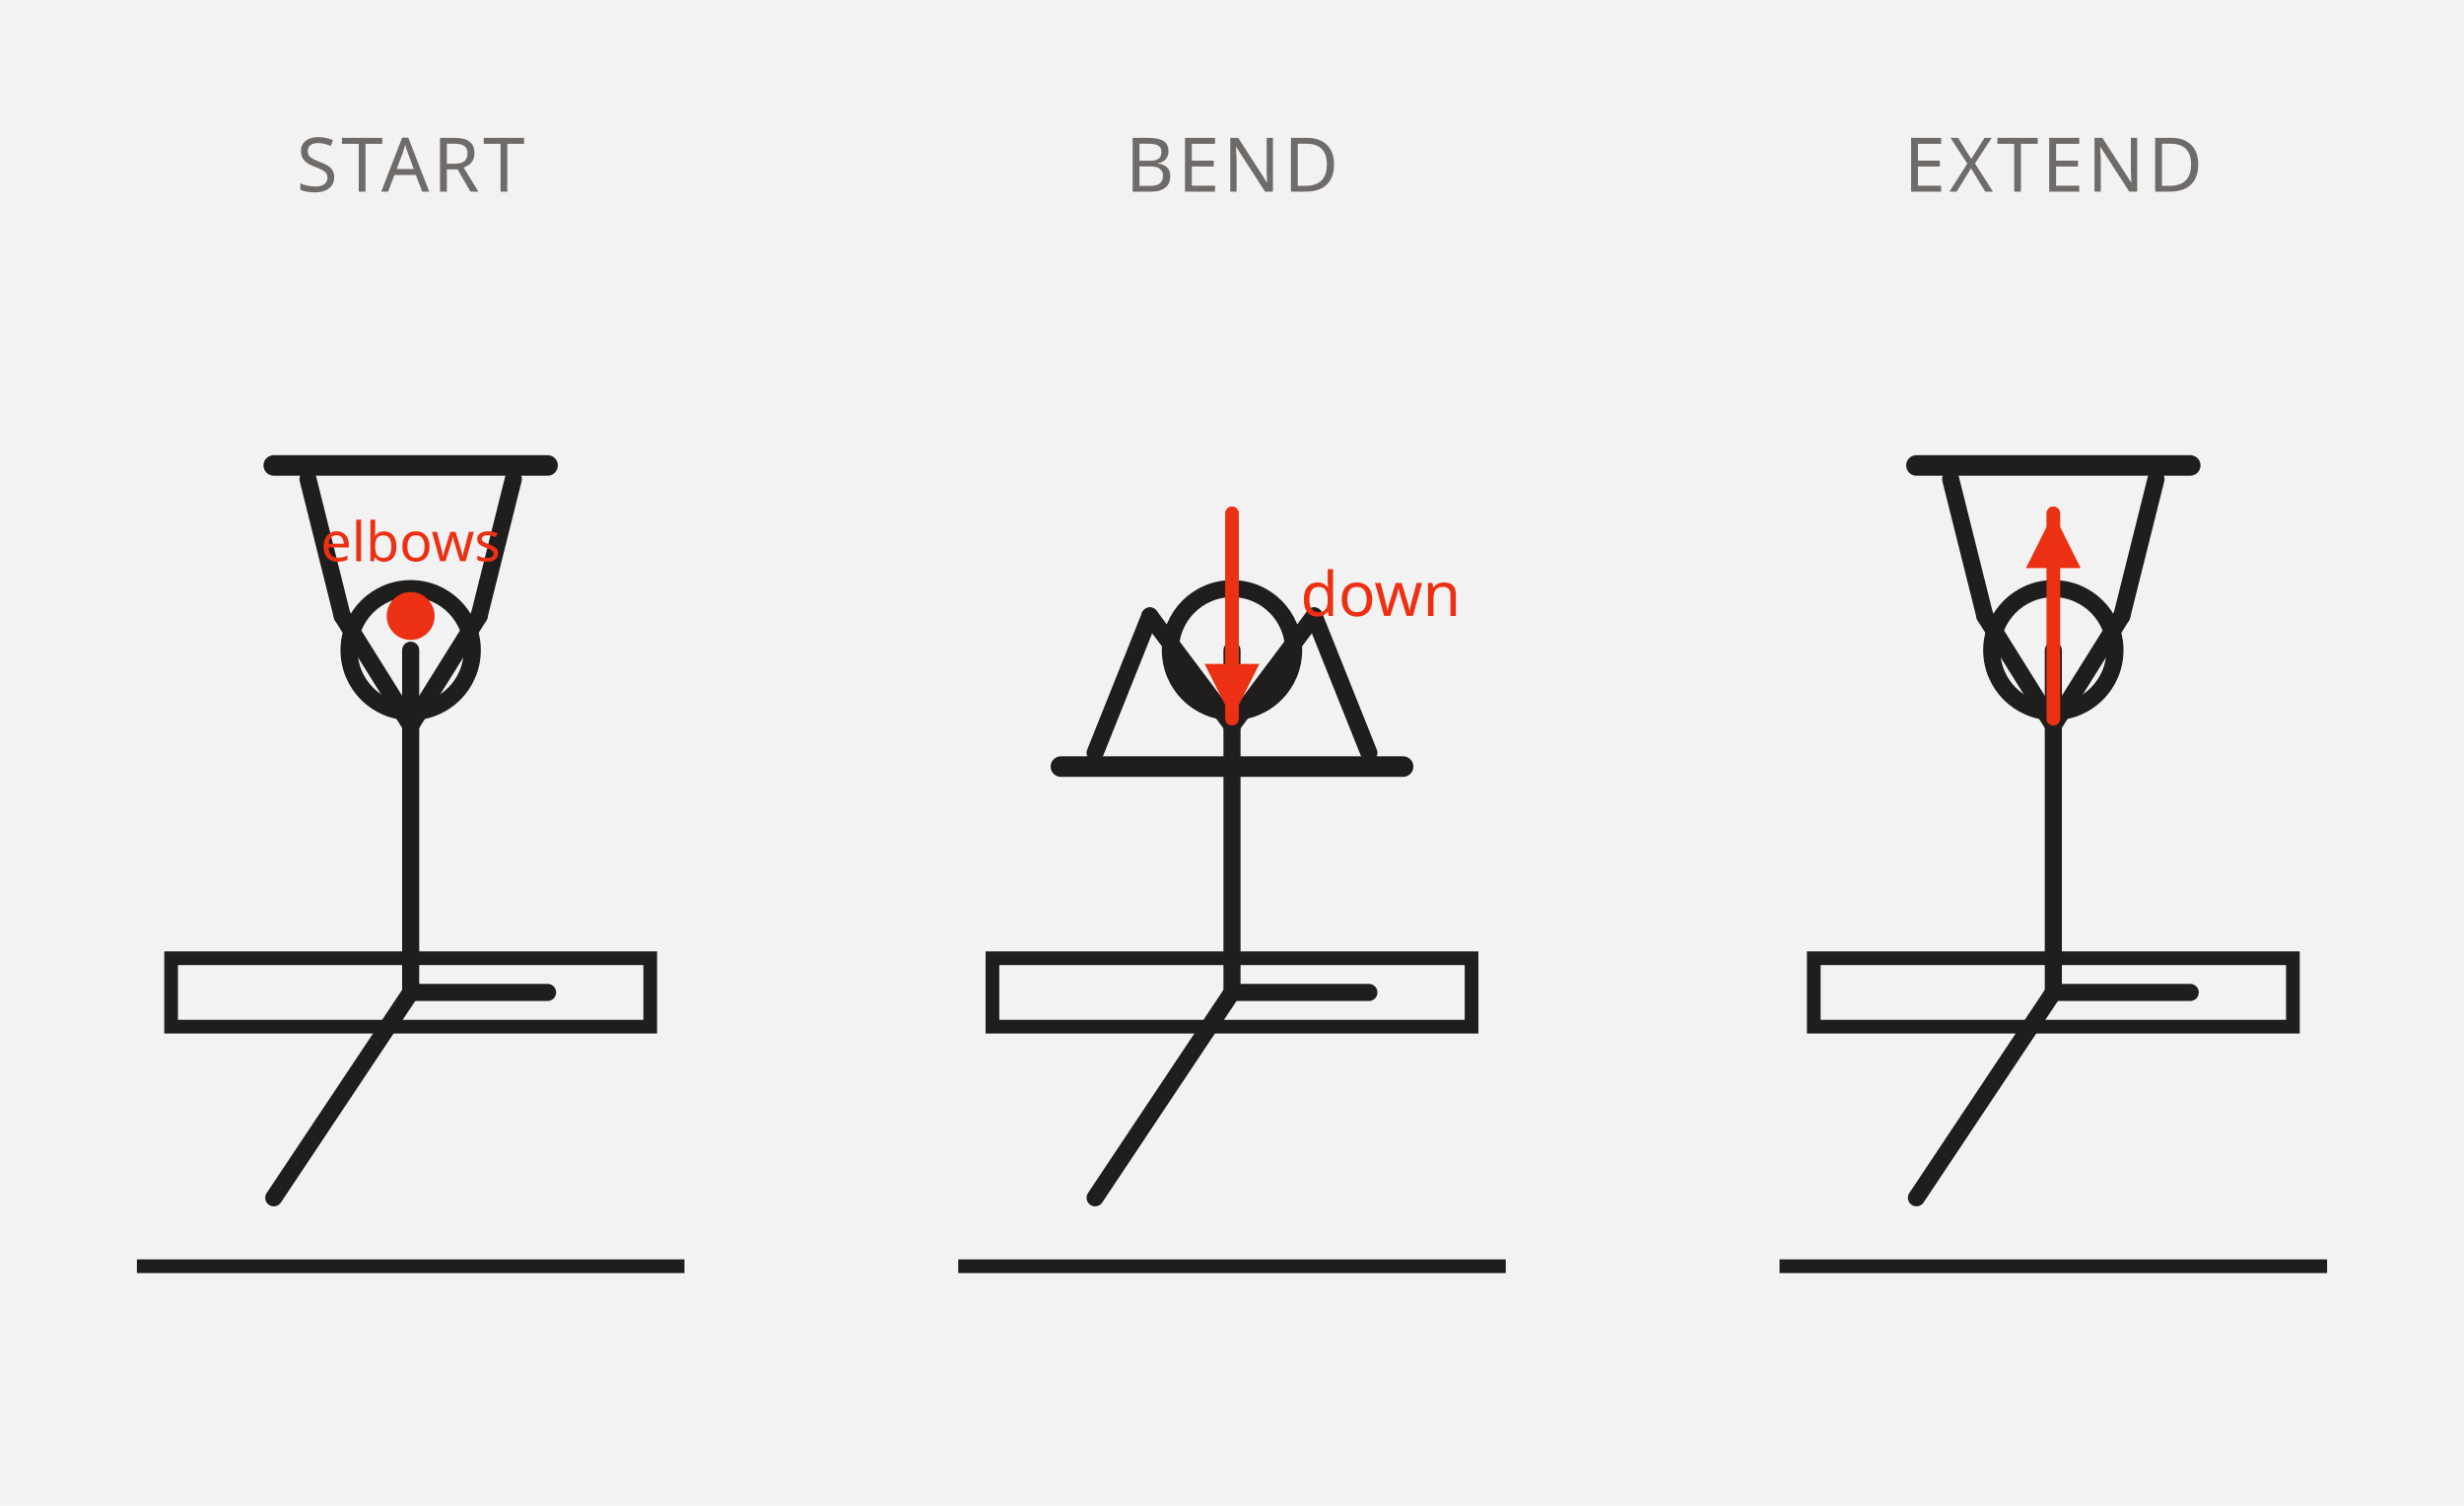
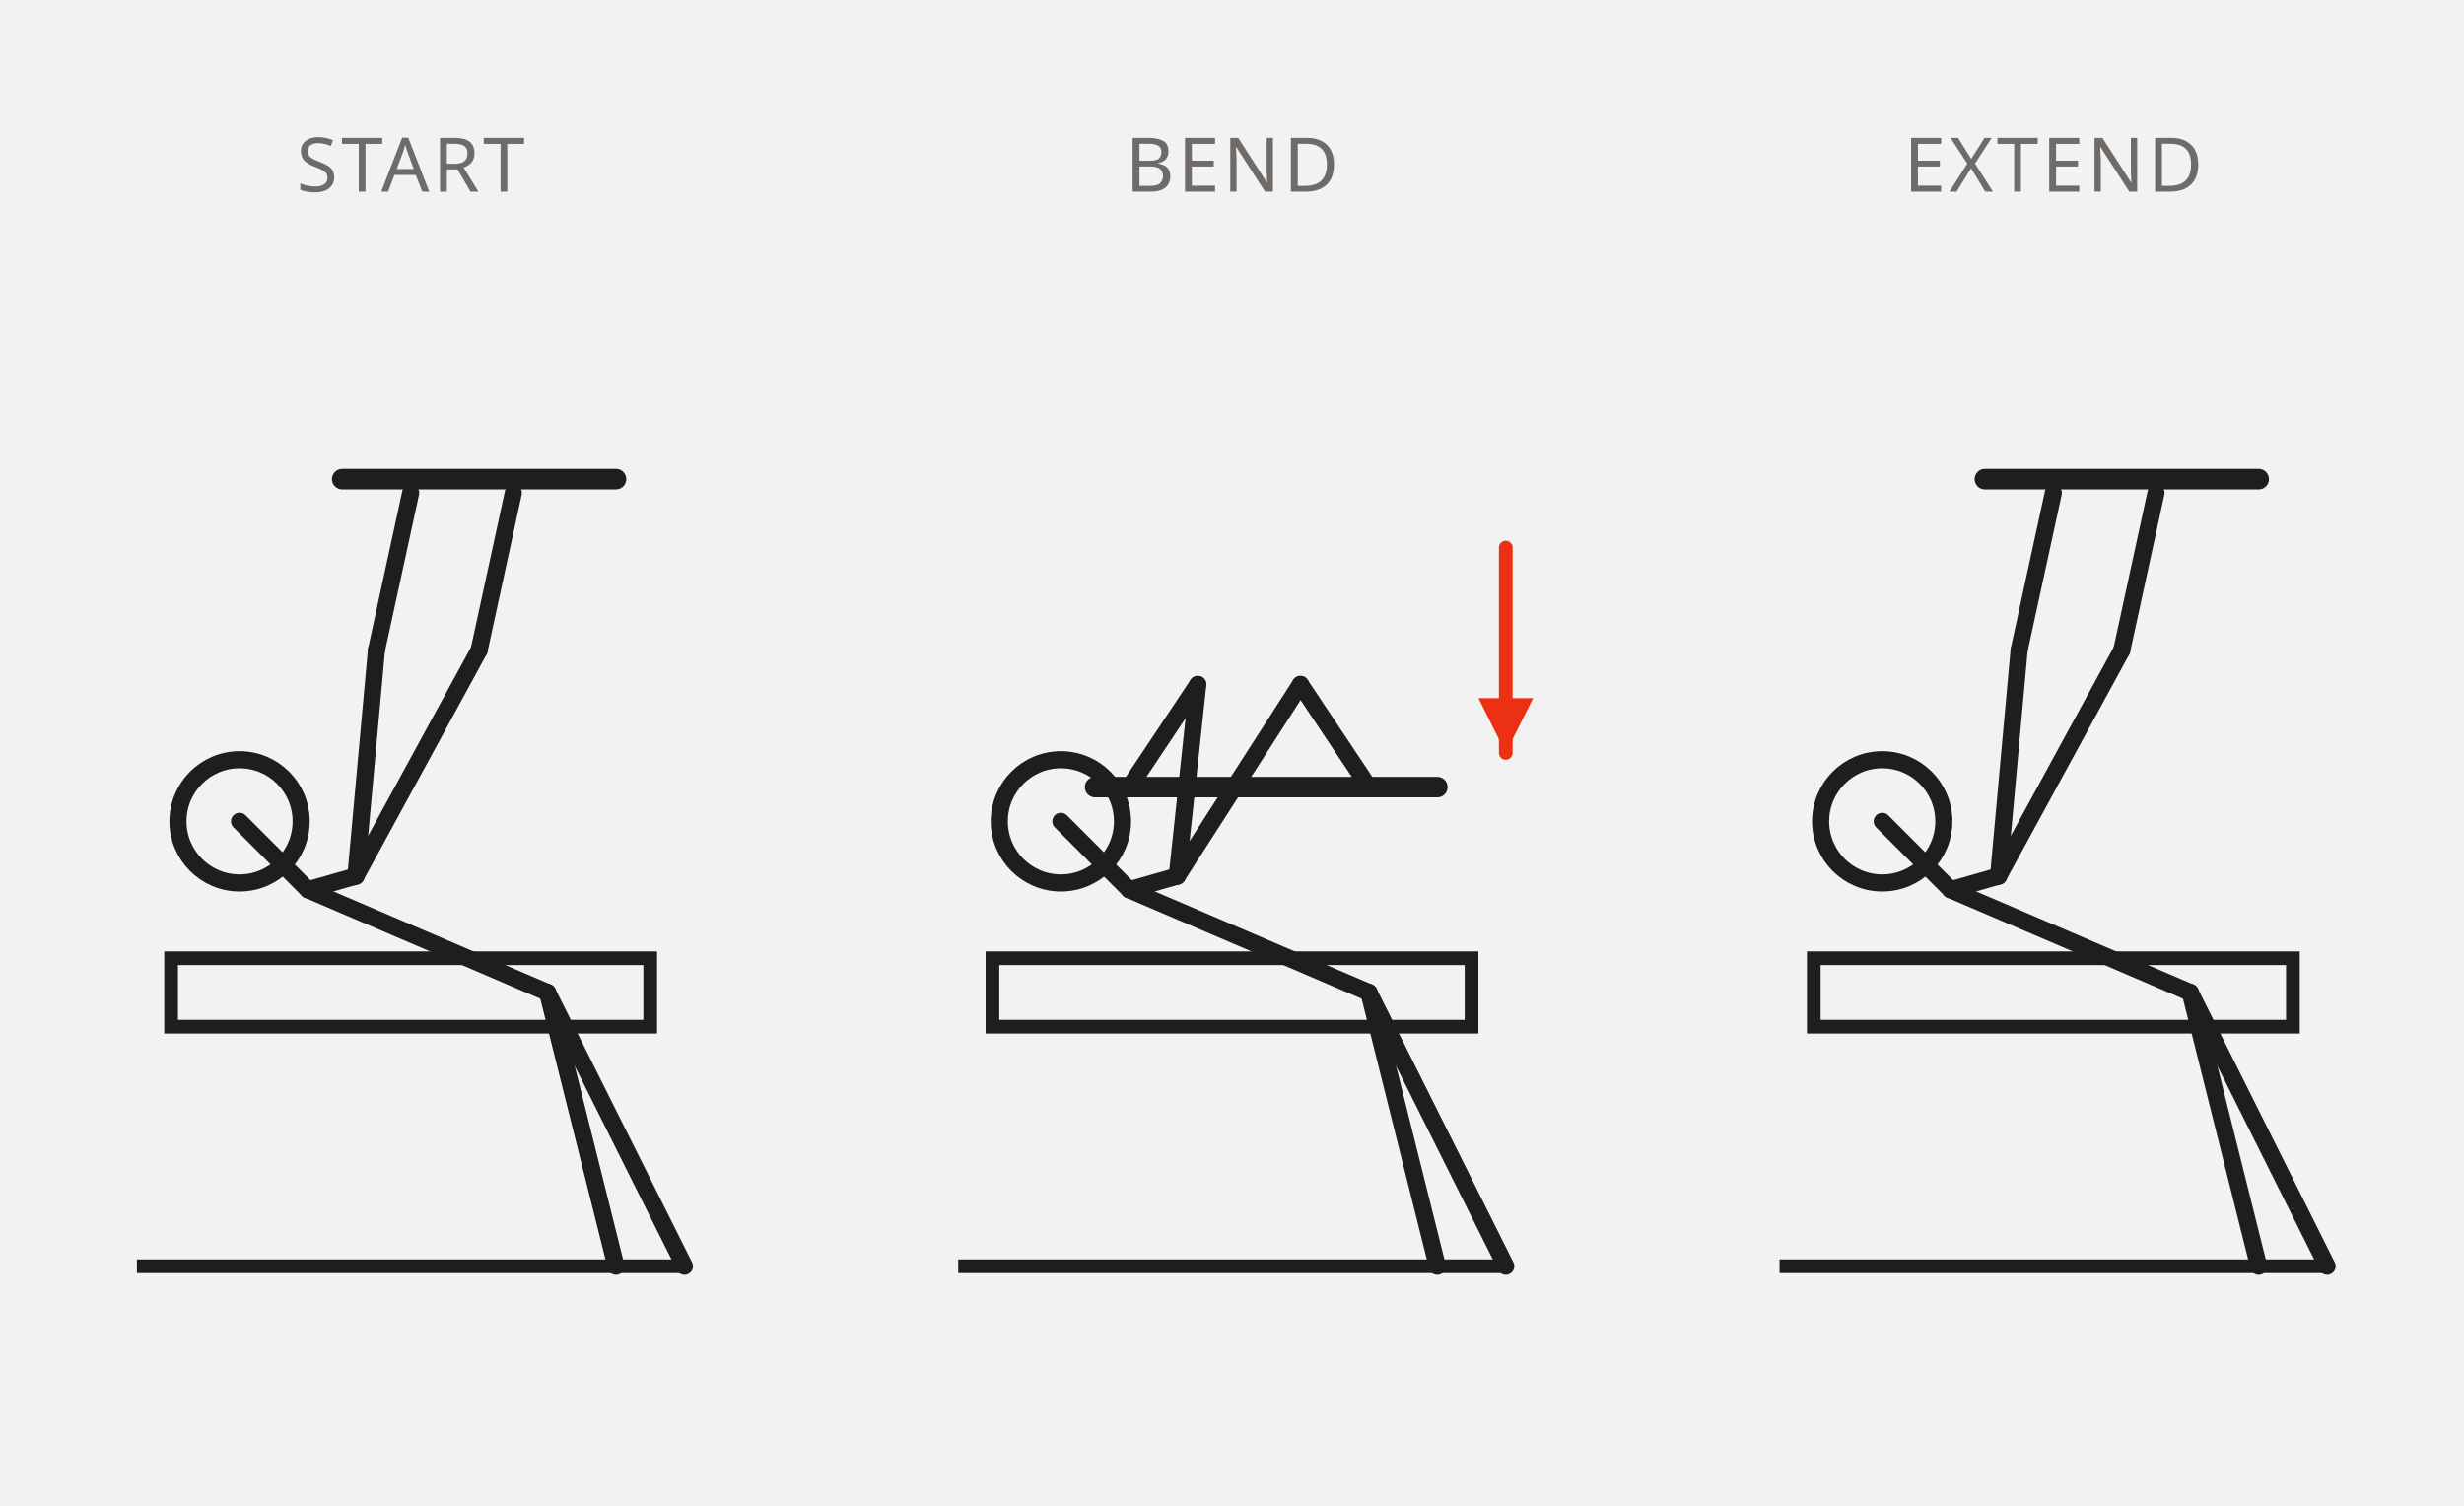
- <svg xmlns="http://www.w3.org/2000/svg" viewBox="0 0 360 220" fill="none" role="img" aria-label="Skull crusher form: start, bend elbows, extend">
+ <svg xmlns="http://www.w3.org/2000/svg" viewBox="0 0 360 220" fill="none" role="img" aria-label="skull-crusher form">
  <rect width="360" height="220" fill="#f3f2f2" />
  <text x="60" y="28" text-anchor="middle" fill="#6f6b69" font-family="Archivo, system-ui, sans-serif" font-size="11" letter-spacing="0.5">START</text>
  <text x="180" y="28" text-anchor="middle" fill="#6f6b69" font-family="Archivo, system-ui, sans-serif" font-size="11" letter-spacing="0.5">BEND</text>
  <text x="300" y="28" text-anchor="middle" fill="#6f6b69" font-family="Archivo, system-ui, sans-serif" font-size="11" letter-spacing="0.5">EXTEND</text>
  <line x1="20" y1="185" x2="100" y2="185" stroke="#201e1d" stroke-width="2" />
  <line x1="140" y1="185" x2="220" y2="185" stroke="#201e1d" stroke-width="2" />
  <line x1="260" y1="185" x2="340" y2="185" stroke="#201e1d" stroke-width="2" />
+   <rect x="25" y="140" width="70" height="10" fill="none" stroke="#201e1d" stroke-width="2" />
  <g stroke="#201e1d" stroke-width="2.5" stroke-linecap="round" stroke-linejoin="round" fill="none">
-     <circle cx="60" cy="95" r="9" />
-     <line x1="60" y1="95" x2="60" y2="106" />
-     <line x1="60" y1="106" x2="60" y2="145" />
-     <line x1="60" y1="106" x2="60" y2="106" />
-     <line x1="60" y1="106" x2="60" y2="106" />
-     <line x1="60" y1="106" x2="50" y2="90" />
-     <line x1="50" y1="90" x2="45" y2="70" />
-     <line x1="60" y1="106" x2="70" y2="90" />
-     <line x1="70" y1="90" x2="75" y2="70" />
-     <line x1="60" y1="145" x2="40" y2="175" />
-     <line x1="60" y1="145" x2="80" y2="145" />
+     <circle cx="35" cy="120" r="9" />
+     <line x1="35" y1="120" x2="45" y2="130" />
+     <line x1="45" y1="130" x2="80" y2="145" />
+     <line x1="45" y1="130" x2="52" y2="128" />
+     <line x1="52" y1="128" x2="55" y2="95" />
+     <line x1="55" y1="95" x2="60" y2="72" />
+     <line x1="52" y1="128" x2="70" y2="95" />
+     <line x1="70" y1="95" x2="75" y2="72" />
+     <line x1="80" y1="145" x2="90" y2="185" />
+     <line x1="80" y1="145" x2="100" y2="185" />
  </g>
-   <rect x="25" y="140" width="70" height="10" fill="none" stroke="#201e1d" stroke-width="2" />
-   <line x1="40" y1="68" x2="80" y2="68" stroke="#201e1d" stroke-width="3" stroke-linecap="round" />
-   <circle cx="60" cy="90" r="3.5" fill="#ec3013" />
-   <text x="60" y="82" text-anchor="middle" fill="#ec3013" font-family="Archivo, system-ui, sans-serif" font-size="8">elbows</text>
+   <line x1="50" y1="70" x2="90" y2="70" stroke="#201e1d" stroke-width="3" stroke-linecap="round" />
+   <rect x="145" y="140" width="70" height="10" fill="none" stroke="#201e1d" stroke-width="2" />
  <g stroke="#201e1d" stroke-width="2.5" stroke-linecap="round" stroke-linejoin="round" fill="none">
-     <circle cx="180" cy="95" r="9" />
-     <line x1="180" y1="95" x2="180" y2="106" />
-     <line x1="180" y1="106" x2="180" y2="145" />
-     <line x1="180" y1="106" x2="180" y2="106" />
-     <line x1="180" y1="106" x2="180" y2="106" />
-     <line x1="180" y1="106" x2="168" y2="90" />
-     <line x1="168" y1="90" x2="160" y2="110" />
-     <line x1="180" y1="106" x2="192" y2="90" />
-     <line x1="192" y1="90" x2="200" y2="110" />
-     <line x1="180" y1="145" x2="160" y2="175" />
-     <line x1="180" y1="145" x2="200" y2="145" />
+     <circle cx="155" cy="120" r="9" />
+     <line x1="155" y1="120" x2="165" y2="130" />
+     <line x1="165" y1="130" x2="200" y2="145" />
+     <line x1="165" y1="130" x2="172" y2="128" />
+     <line x1="172" y1="128" x2="175" y2="100" />
+     <line x1="175" y1="100" x2="165" y2="115" />
+     <line x1="172" y1="128" x2="190" y2="100" />
+     <line x1="190" y1="100" x2="200" y2="115" />
+     <line x1="200" y1="145" x2="210" y2="185" />
+     <line x1="200" y1="145" x2="220" y2="185" />
  </g>
-   <rect x="145" y="140" width="70" height="10" fill="none" stroke="#201e1d" stroke-width="2" />
-   <line x1="155" y1="112" x2="205" y2="112" stroke="#201e1d" stroke-width="3" stroke-linecap="round" />
-   <path d="M180 75 L180 105" stroke="#ec3013" stroke-width="2" stroke-linecap="round" />
-   <polygon points="180,105 176,97 184,97" fill="#ec3013" />
-   <text x="190" y="90" fill="#ec3013" font-family="Archivo, system-ui, sans-serif" font-size="9">down</text>
+   <line x1="160" y1="115" x2="210" y2="115" stroke="#201e1d" stroke-width="3" stroke-linecap="round" />
+   <path d="M220 80 L220 110" stroke="#ec3013" stroke-width="2" stroke-linecap="round" />
+   <polygon points="220,110 216,102 224,102" fill="#ec3013" />
+   <rect x="265" y="140" width="70" height="10" fill="none" stroke="#201e1d" stroke-width="2" />
  <g stroke="#201e1d" stroke-width="2.5" stroke-linecap="round" stroke-linejoin="round" fill="none">
-     <circle cx="300" cy="95" r="9" />
-     <line x1="300" y1="95" x2="300" y2="106" />
-     <line x1="300" y1="106" x2="300" y2="145" />
-     <line x1="300" y1="106" x2="300" y2="106" />
-     <line x1="300" y1="106" x2="300" y2="106" />
-     <line x1="300" y1="106" x2="290" y2="90" />
-     <line x1="290" y1="90" x2="285" y2="70" />
-     <line x1="300" y1="106" x2="310" y2="90" />
-     <line x1="310" y1="90" x2="315" y2="70" />
-     <line x1="300" y1="145" x2="280" y2="175" />
-     <line x1="300" y1="145" x2="320" y2="145" />
+     <circle cx="275" cy="120" r="9" />
+     <line x1="275" y1="120" x2="285" y2="130" />
+     <line x1="285" y1="130" x2="320" y2="145" />
+     <line x1="285" y1="130" x2="292" y2="128" />
+     <line x1="292" y1="128" x2="295" y2="95" />
+     <line x1="295" y1="95" x2="300" y2="72" />
+     <line x1="292" y1="128" x2="310" y2="95" />
+     <line x1="310" y1="95" x2="315" y2="72" />
+     <line x1="320" y1="145" x2="330" y2="185" />
+     <line x1="320" y1="145" x2="340" y2="185" />
  </g>
-   <rect x="265" y="140" width="70" height="10" fill="none" stroke="#201e1d" stroke-width="2" />
-   <line x1="280" y1="68" x2="320" y2="68" stroke="#201e1d" stroke-width="3" stroke-linecap="round" />
-   <path d="M300 105 L300 75" stroke="#ec3013" stroke-width="2" stroke-linecap="round" />
-   <polygon points="300,75 304,83 296,83" fill="#ec3013" />
+   <line x1="290" y1="70" x2="330" y2="70" stroke="#201e1d" stroke-width="3" stroke-linecap="round" />
</svg>
